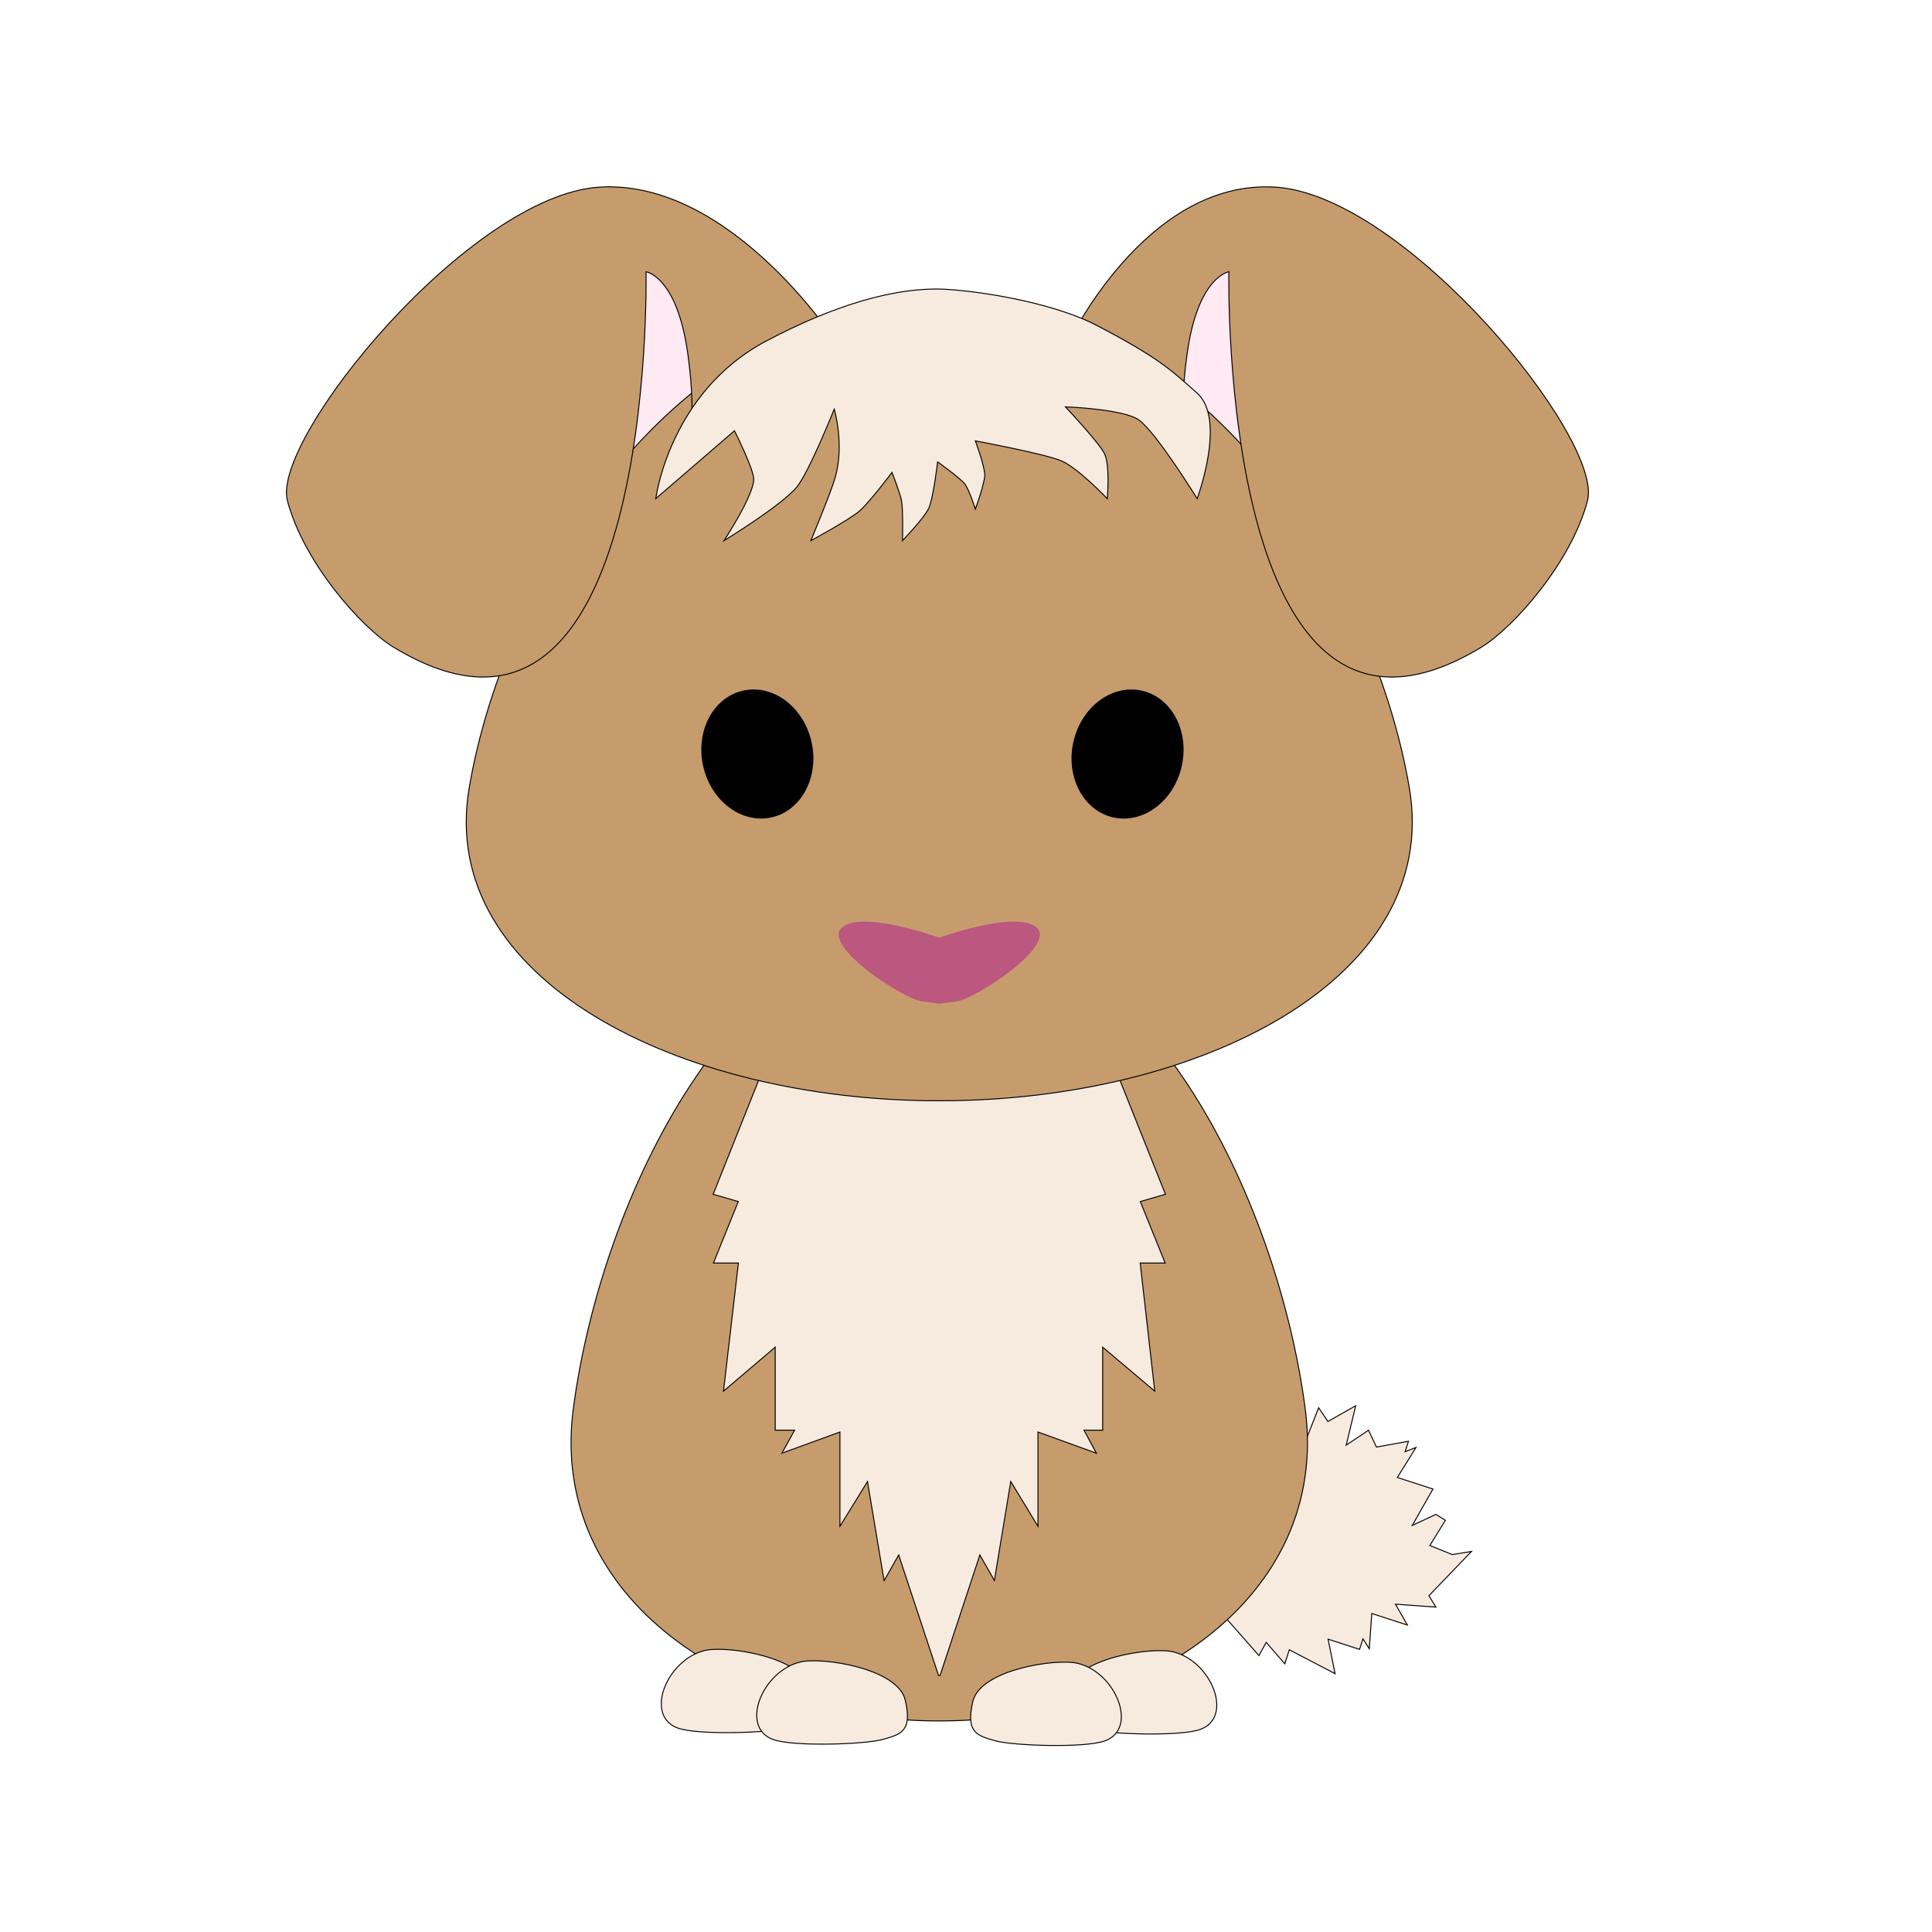
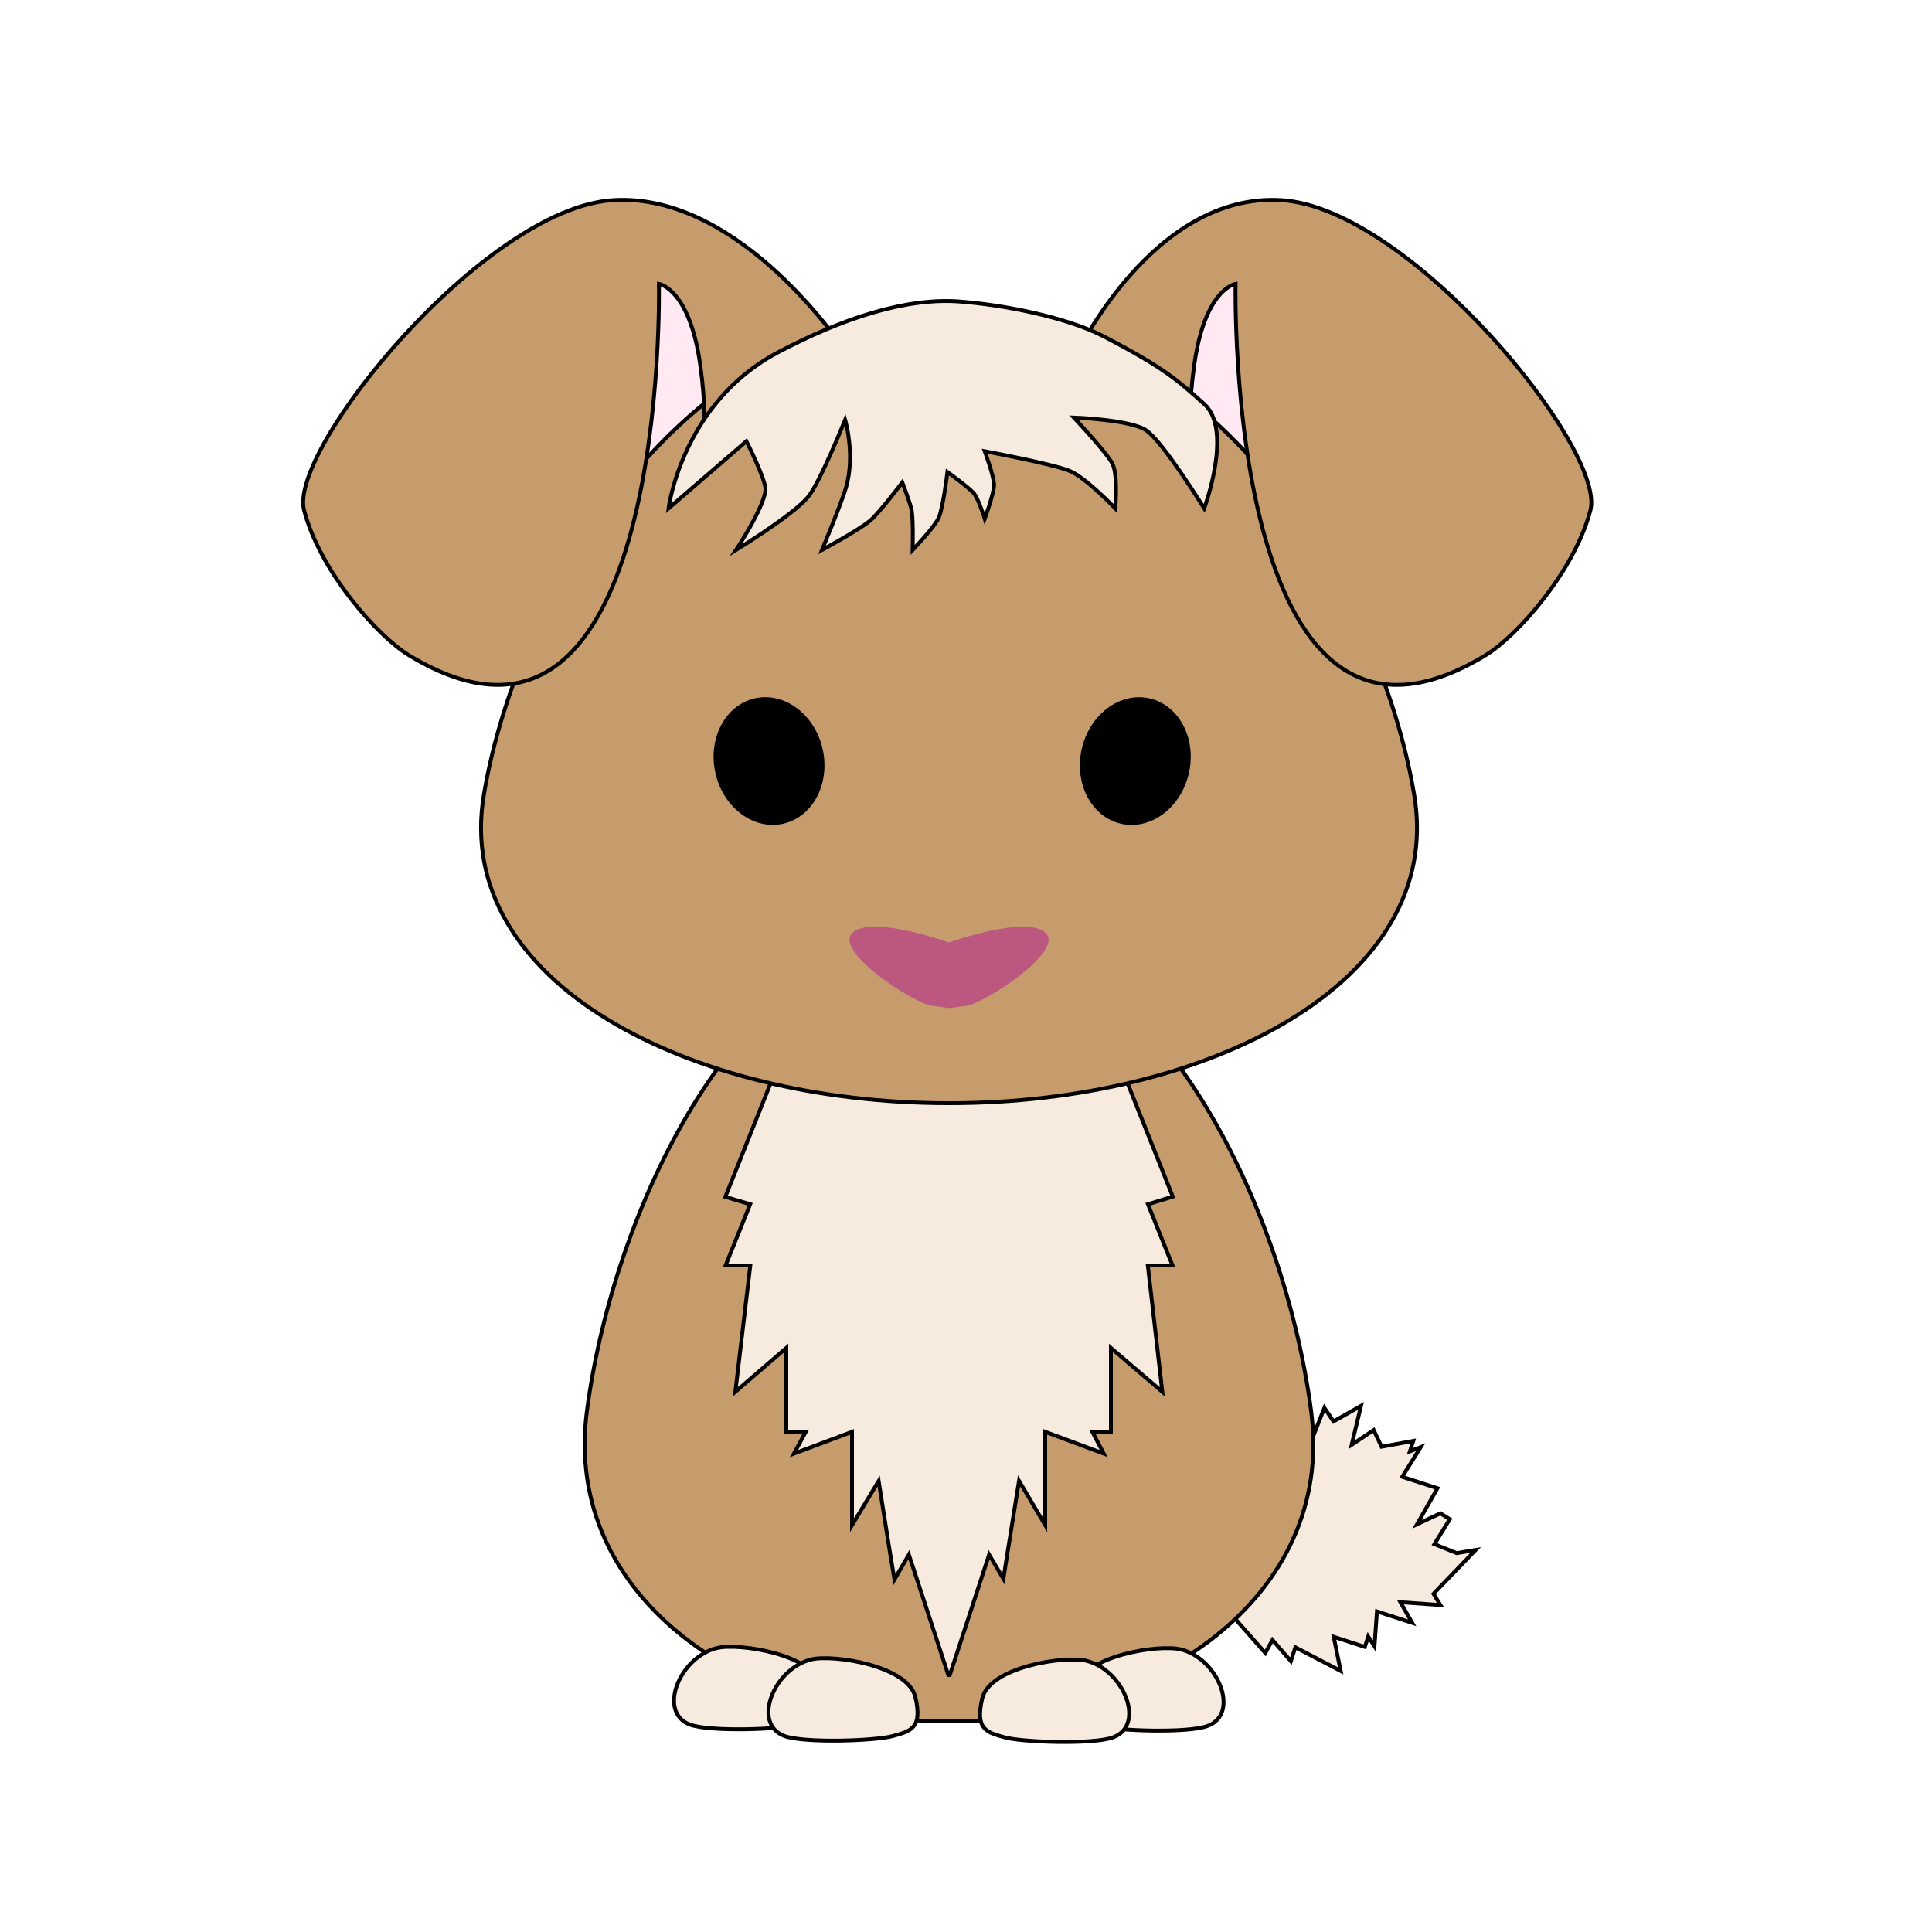
- <svg xmlns="http://www.w3.org/2000/svg" version="1.1" id="Layer_1" x="0px" y="0px" width="2000px" height="2000px" viewBox="0 0 2000 2000" enable-background="new 0 0 2000 2000" xml:space="preserve">
-   <polyline fill="#F7EADF" stroke="#000000" stroke-miterlimit="10" points="1325.735,1557.113 1365.063,1457.335 1374.638,1471.516   1403.393,1455.244 1393.618,1495.973 1416.672,1480.58 1424.893,1498.011 1458.049,1491.981 1454.531,1502.828 1465.821,1498.429   1446.523,1529.49 1483.355,1541.44 1461.99,1579.107 1486.455,1567.698 1496.265,1573.798 1480.163,1599.913 1503.454,1609.298   1523.302,1606.027 1479.2,1651.881 1486.476,1663.625 1474.89,1662.831 1444.609,1660.656 1456.926,1682.253 1420.087,1670.3   1417.474,1706.756 1410.922,1696.547 1407.39,1707.429 1374.821,1696.861 1382.1,1732.587 1334.701,1707.855 1329.998,1722.349   1310.755,1700.169 1303.246,1713.834 1263.936,1669.208 " />
-   <polygon fill="#FFE9F2" stroke="#000000" stroke-miterlimit="10" points="1181.033,375.04 1325.735,511.59 1280.898,246.642 " />
-   <polygon fill="#FFE9F2" stroke="#000000" stroke-miterlimit="10" points="760.484,375.04 615.782,511.59 660.619,246.642 " />
-   <path fill="#C69C6D" stroke="#000000" stroke-miterlimit="10" d="M973.94,954.016c208.879,0,348.399,284.041,377.244,504.615  c25.811,197.35-169.328,322.869-378.206,322.869h-1.318c-208.878,0-404.016-125.52-378.207-322.869  c28.847-220.574,168.368-504.647,377.245-504.647L973.94,954.016z" />
-   <polyline fill="#F7EADF" stroke="#000000" stroke-miterlimit="10" points="1154.997,1107.31 1206.442,1236.314 1180.45,1243.851   1206.173,1307.5 1180.316,1307.5 1195.383,1440.104 1141.5,1394.598 1141.5,1480.5 1122.137,1480.5 1134.947,1504.338   1074.5,1482.431 1074.5,1580.025 1046.336,1533.667 1034.043,1607.886 1029.387,1636.14 1014.353,1609.686 973.13,1734.5   971.575,1734.5 930.306,1609.686 915.223,1636.334 910.47,1607.98 898.018,1533.717 869.5,1580.025 869.5,1482.431   809.403,1504.338 822.568,1480.5 802.5,1480.5 802.5,1394.598 748.97,1440.104 764.391,1307.5 738.533,1307.5 764.256,1243.851   738.264,1236.347 789.709,1107.327 " />
-   <path fill="#C69C6D" stroke="#000000" stroke-miterlimit="10" d="M974.4,311.315c268.338,0,447.573,284.392,484.63,504.966  c33.155,197.348-217.528,323.218-485.864,323.218h-1.693c-268.335,0-519.02-125.87-485.864-323.219  c37.057-220.574,216.293-504.824,484.628-504.824L974.4,311.315z" />
-   <path fill="#C69C6D" stroke="#000000" stroke-miterlimit="10" d="M864.425,352.621c0,0-108.861-167.232-243.618-158.914  C486.05,202.026,280.862,454.352,297.5,518.126c16.637,63.774,76.377,131.468,109.893,151.826  c272.79,165.688,261.378-388.663,261.378-388.663s32.2,4.772,43.29,85.184c11.091,80.411-2.772,101.762-2.772,101.762" />
-   <path fill="#C69C6D" stroke="#000000" stroke-miterlimit="10" d="M1104.916,356.697c0,0,80.429-171.308,215.185-162.989  c134.756,8.318,339.944,260.644,323.307,324.419c-16.638,63.774-76.378,131.468-109.894,151.826  c-272.79,165.688-261.378-388.663-261.378-388.663s-32.199,4.772-43.29,85.184c-11.092,80.411,2.772,101.762,2.772,101.762" />
-   <path fill="#F7EADF" stroke="#000000" stroke-miterlimit="10" d="M982.554,299.705c-54.818-3.977-121.281,17.229-189.593,53.445  c-100.106,53.071-114.137,163.053-114.137,163.053l81.484-70.274c0,0,20.901,41.494,19.989,51.081  c-1.794,18.852-30.816,62.675-30.816,62.675s59.167-36.147,75.186-55.256c12.515-14.93,38.951-80.901,38.951-80.901  s10.87,36.515,0.905,70.937c-4.626,15.981-25.125,65.221-25.125,65.221s39.274-21.165,50.49-30.799  c9.875-8.483,33.516-39.857,33.516-39.857s8.86,22.711,9.965,29.893c1.613,10.483,0.905,40.763,0.905,40.763  s22.887-23.897,27.176-33.516c4.798-10.763,9.172-48.01,9.172-48.01s22.946,16.359,27.967,22.646  c4.745,5.942,11.098,26.269,11.098,26.269s9.738-26.723,9.738-35.328c0-9.059-9.738-35.328-9.738-35.328s72.49,13.409,89.451,20.835  c17.179,7.52,47.105,38.951,47.105,38.951s3.045-33.562-2.717-46.198c-5.075-11.125-40.631-48.846-40.631-48.846  s59.595,2.118,75.958,13.518c17.744,12.361,60.466,81.526,60.466,81.526s30.501-81.993,0-109.188  c-27.872-24.851-40.381-36.863-103.946-70.17C1094.955,315.666,1027.265,302.948,982.554,299.705z" />
-   <path fill="#BC5780" d="M971.434,1039.16c0,0,0,0,19.021-2.547c19.023-2.549,103.268-57.18,82.849-76.203  c-20.419-19.021-101.87,10.59-101.87,10.59h1.771c0,0-81.453-29.611-101.871-10.59c-20.419,19.023,63.825,73.6,82.849,76.147  c19.022,2.548,19.022,2.575,19.022,2.575" />
-   <ellipse transform="matrix(0.975 -0.2221 0.2221 0.975 -153.7646 193.575)" cx="783.989" cy="780.613" rx="57.475" ry="67.256" />
-   <ellipse transform="matrix(-0.975 -0.2221 0.2221 -0.975 2131.85 1800.911)" cx="1167.164" cy="780.613" rx="57.474" ry="67.256" />
+ <svg xmlns="http://www.w3.org/2000/svg" version="1.1" id="Layer_1" x="0px" y="0px" width="500px" height="500px" viewBox="0 0 500 500" enable-background="new 0 0 500 500" xml:space="preserve">
+   <polyline fill="#F7EADF" stroke="#000000" stroke-miterlimit="10" points="333.021,389.035 342.749,364.355 345.116,367.862   352.229,363.838 349.812,373.912 355.514,370.104 357.547,374.416 365.748,372.924 364.878,375.607 367.671,374.52 362.897,382.201   372.008,385.158 366.723,394.475 372.774,391.652 375.201,393.162 371.219,399.62 376.979,401.942 381.888,401.133 370.979,412.475   372.779,415.38 369.914,415.183 362.424,414.646 365.47,419.986 356.358,417.03 355.712,426.048 354.092,423.522 353.218,426.215   345.162,423.6 346.962,432.438 335.239,426.32 334.075,429.904 329.315,424.418 327.459,427.798 317.735,416.76 " />
+   <polygon fill="#FFE9F2" stroke="#000000" stroke-miterlimit="10" points="297.229,96.656 333.021,130.431 321.932,64.897 " />
+   <polygon fill="#FFE9F2" stroke="#000000" stroke-miterlimit="10" points="193.209,96.656 157.418,130.431 168.509,64.897 " />
+   <path fill="#C69C6D" stroke="#000000" stroke-miterlimit="10" d="M246.006,239.862c51.666,0,86.175,70.738,93.309,125.296  c6.386,48.812-41.883,80.342-93.547,80.342h-0.326c-51.665,0-99.931-31.529-93.547-80.342  c7.135-54.559,41.645-125.063,93.31-125.063L246.006,239.862z" />
+   <polyline fill="#F7EADF" stroke="#000000" stroke-miterlimit="10" points="290.79,277.778 303.515,309.687 297.086,311.654   303.447,327.5 297.053,327.5 300.803,360.195 287.5,348.838 287.5,370.5 282.662,370.5 285.641,376.188 270.5,370.562   270.5,394.702 263.723,383.236 260.779,401.593 259.674,408.582 255.979,402.334 245.806,433.5 245.422,433.5 235.213,402.334   231.483,408.775 230.307,401.69 227.391,383.283 220.5,394.702 220.5,370.562 205.472,376.188 208.566,370.5 203.5,370.5   203.5,348.838 190.311,360.195 194.176,327.5 187.78,327.5 194.143,311.654 187.713,309.747 200.438,277.808 " />
+   <path fill="#C69C6D" stroke="#000000" stroke-miterlimit="10" d="M246.12,80.894c66.373,0,110.704,70.222,119.871,124.78  c8.2,48.814-53.804,79.826-120.176,79.826h-0.419c-66.372,0-128.377-31.012-120.176-79.826  c9.166-54.558,53.499-124.805,119.87-124.805L246.12,80.894z" />
+   <path fill="#C69C6D" stroke="#000000" stroke-miterlimit="10" d="M218.918,91.111c0,0-26.926-41.364-60.257-39.307  c-33.331,2.057-84.083,64.469-79.968,80.243c4.115,15.774,18.891,32.518,27.181,37.553c67.474,40.982,64.651-96.133,64.651-96.133  s7.964,1.18,10.708,21.07c2.743,19.889-0.686,25.169-0.686,25.169" />
+   <path fill="#C69C6D" stroke="#000000" stroke-miterlimit="10" d="M278.403,92.119c0,0,19.893-42.373,53.224-40.315  c33.332,2.057,84.084,64.469,79.968,80.243c-4.114,15.774-18.891,32.518-27.181,37.553c-67.473,40.982-64.65-96.133-64.65-96.133  s-7.964,1.18-10.707,21.07c-2.744,19.889,0.686,25.169,0.686,25.169" />
+   <path fill="#F7EADF" stroke="#000000" stroke-miterlimit="10" d="M248.137,78.022c-13.559-0.983-29.998,4.262-46.894,13.219  c-24.761,13.127-28.231,40.33-28.231,40.33l20.155-17.382c0,0,5.169,10.263,4.944,12.635c-0.444,4.663-7.622,15.502-7.622,15.502  s14.635-8.941,18.596-13.667c3.097-3.693,9.635-20.011,9.635-20.011s2.688,9.031,0.224,17.545  c-1.144,3.953-6.214,16.132-6.214,16.132s9.714-5.235,12.488-7.618c2.442-2.098,8.291-9.858,8.291-9.858s2.191,5.618,2.464,7.394  c0.398,2.593,0.223,10.083,0.223,10.083s5.662-5.911,6.723-8.29c1.187-2.662,2.269-11.875,2.269-11.875s5.675,4.046,6.917,5.602  c1.174,1.469,2.744,6.498,2.744,6.498s2.409-6.61,2.409-8.738c0-2.241-2.409-8.738-2.409-8.738s17.93,3.317,22.126,5.153  c4.249,1.86,11.65,9.634,11.65,9.634s0.754-8.301-0.671-11.427c-1.256-2.751-10.051-12.082-10.051-12.082s14.74,0.524,18.789,3.343  c4.388,3.058,14.955,20.165,14.955,20.165s7.544-20.281,0-27.007c-6.895-6.146-9.988-9.117-25.71-17.356  C275.938,81.97,259.196,78.824,248.137,78.022z" />
+   <path fill="#BC5780" d="M245.386,260.923c0,0,0,0,4.705-0.631c4.706-0.631,25.542-14.173,20.492-18.881  c-5.05-4.704-25.197,2.589-25.197,2.589h0.439c0,0-20.147-7.293-25.197-2.589c-5.051,4.708,15.787,18.222,20.492,18.853  c4.705,0.629,4.705,0.644,4.705,0.644" />
+   <ellipse transform="matrix(0.975 -0.2221 0.2221 0.975 -38.7698 49.1117)" cx="199.023" cy="196.972" rx="14.216" ry="16.635" />
+   <ellipse transform="matrix(-0.975 -0.2221 0.2221 -0.975 536.524 454.2664)" cx="293.799" cy="196.972" rx="14.216" ry="16.635" />
  <g>
    <g>
-       <path fill="#F7EADF" stroke="#000000" stroke-miterlimit="10" d="M701.255,1788.736c-34.409-12.904-10.989-70.784,28.443-80.157    c22.64-5.383,100.842,6.464,108.599,39.432c7.757,32.969-5.171,35.554-23.271,40.726S721.941,1796.493,701.255,1788.736z" />
-       <path fill="#F7EADF" stroke="#000000" stroke-miterlimit="10" d="M800.051,1800.646c-34.41-12.903-10.989-70.783,28.442-80.156    c22.641-5.383,100.843,6.465,108.6,39.432c7.757,32.968-5.171,35.554-23.271,40.725    C895.722,1805.819,820.736,1808.404,800.051,1800.646z" />
+       <path fill="#F7EADF" stroke="#000000" stroke-miterlimit="10" d="M178.56,446.325c-8.511-3.191-2.719-17.509,7.035-19.826    c5.601-1.332,24.943,1.599,26.861,9.753c1.919,8.154-1.279,8.794-5.756,10.073C202.224,447.605,183.677,448.244,178.56,446.325z" />
+       <path fill="#F7EADF" stroke="#000000" stroke-miterlimit="10" d="M202.997,449.271c-8.511-3.19-2.718-17.508,7.035-19.825    c5.601-1.332,24.943,1.599,26.862,9.753c1.918,8.154-1.28,8.794-5.757,10.072C226.66,450.551,208.112,451.189,202.997,449.271z" />
    </g>
    <g>
-       <path fill="#F7EADF" stroke="#000000" stroke-miterlimit="10" d="M1242.913,1790.138c34.409-12.905,10.988-70.784-28.443-80.157    c-22.642-5.383-100.842,6.463-108.599,39.433c-7.758,32.968,5.171,35.552,23.271,40.725    C1147.241,1795.309,1222.227,1797.895,1242.913,1790.138z" />
-       <path fill="#F7EADF" stroke="#000000" stroke-miterlimit="10" d="M1144.116,1802.048c34.41-12.902,10.99-70.783-28.441-80.157    c-22.641-5.381-100.842,6.466-108.601,39.433c-7.756,32.968,5.172,35.554,23.271,40.725    C1048.446,1807.221,1123.432,1809.805,1144.116,1802.048z" />
+       <path fill="#F7EADF" stroke="#000000" stroke-miterlimit="10" d="M312.535,446.672c8.512-3.191,2.718-17.508-7.035-19.826    c-5.601-1.332-24.943,1.598-26.861,9.753c-1.919,8.154,1.279,8.793,5.756,10.073C288.872,447.951,307.419,448.591,312.535,446.672    z" />
+       <path fill="#F7EADF" stroke="#000000" stroke-miterlimit="10" d="M288.098,449.618c8.512-3.191,2.72-17.509-7.034-19.827    c-5.6-1.331-24.942,1.6-26.861,9.754c-1.917,8.154,1.279,8.795,5.756,10.073C264.435,450.897,282.982,451.537,288.098,449.618z" />
    </g>
  </g>
</svg>
